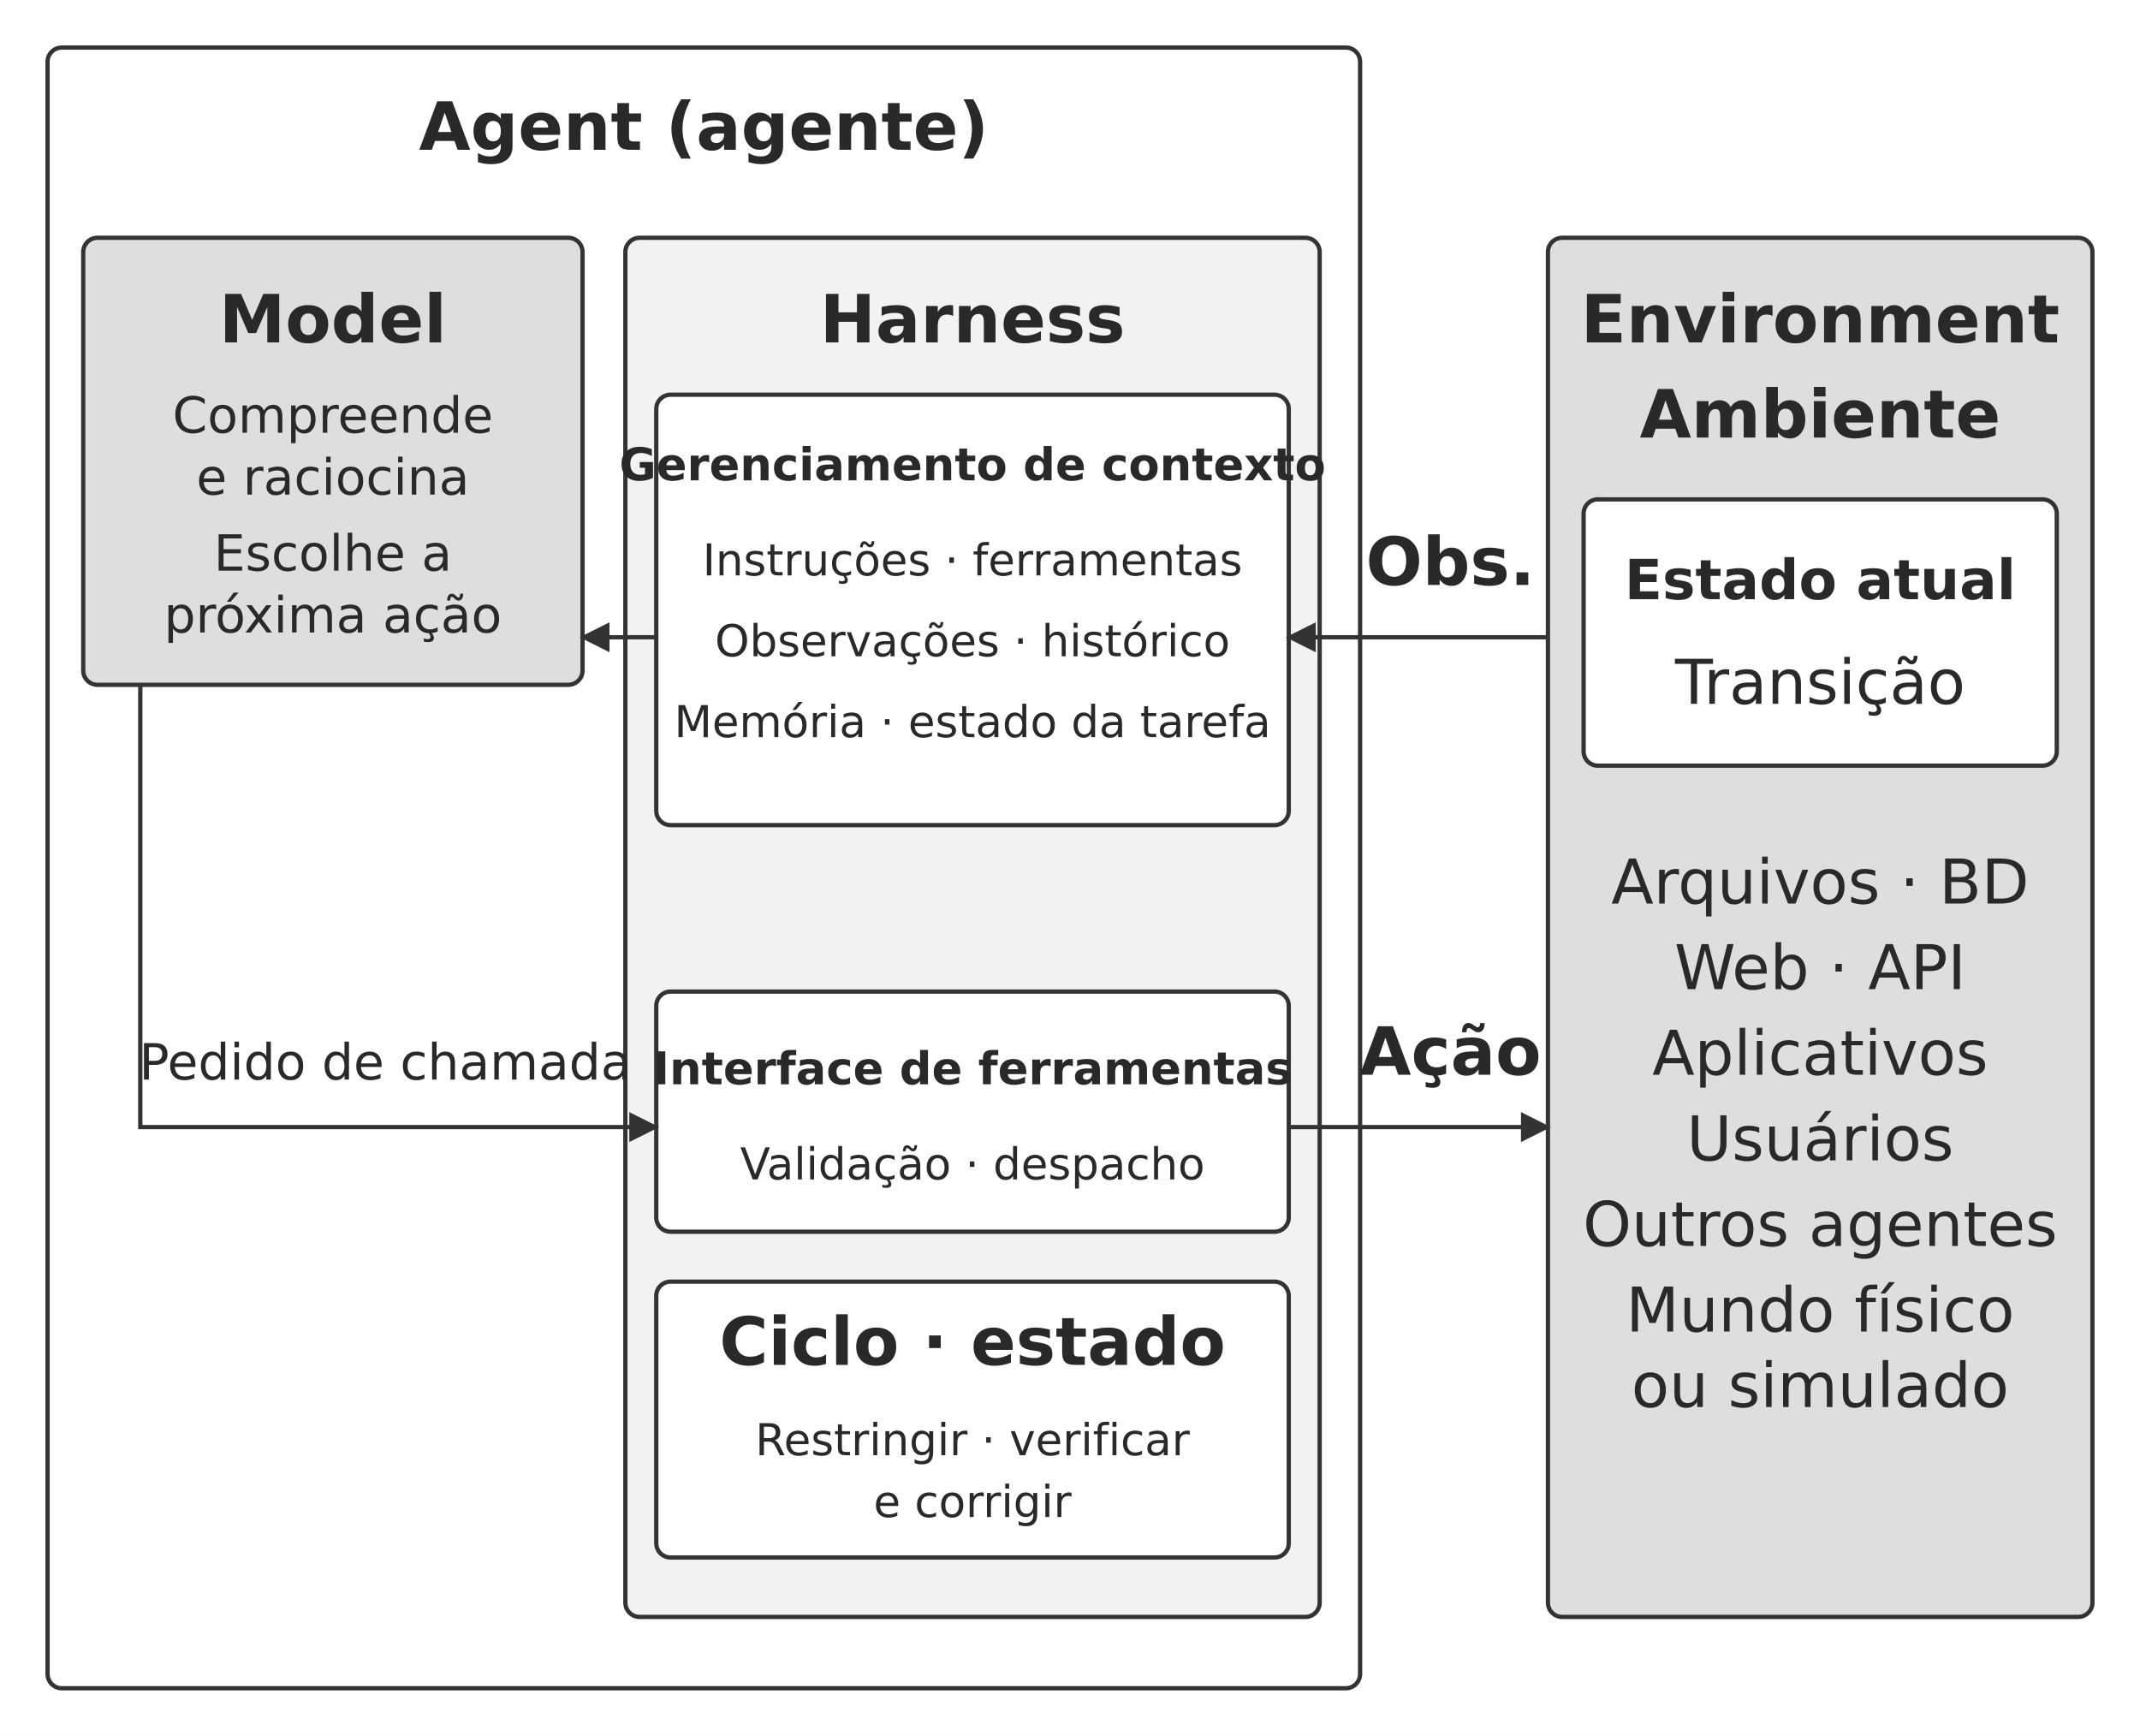
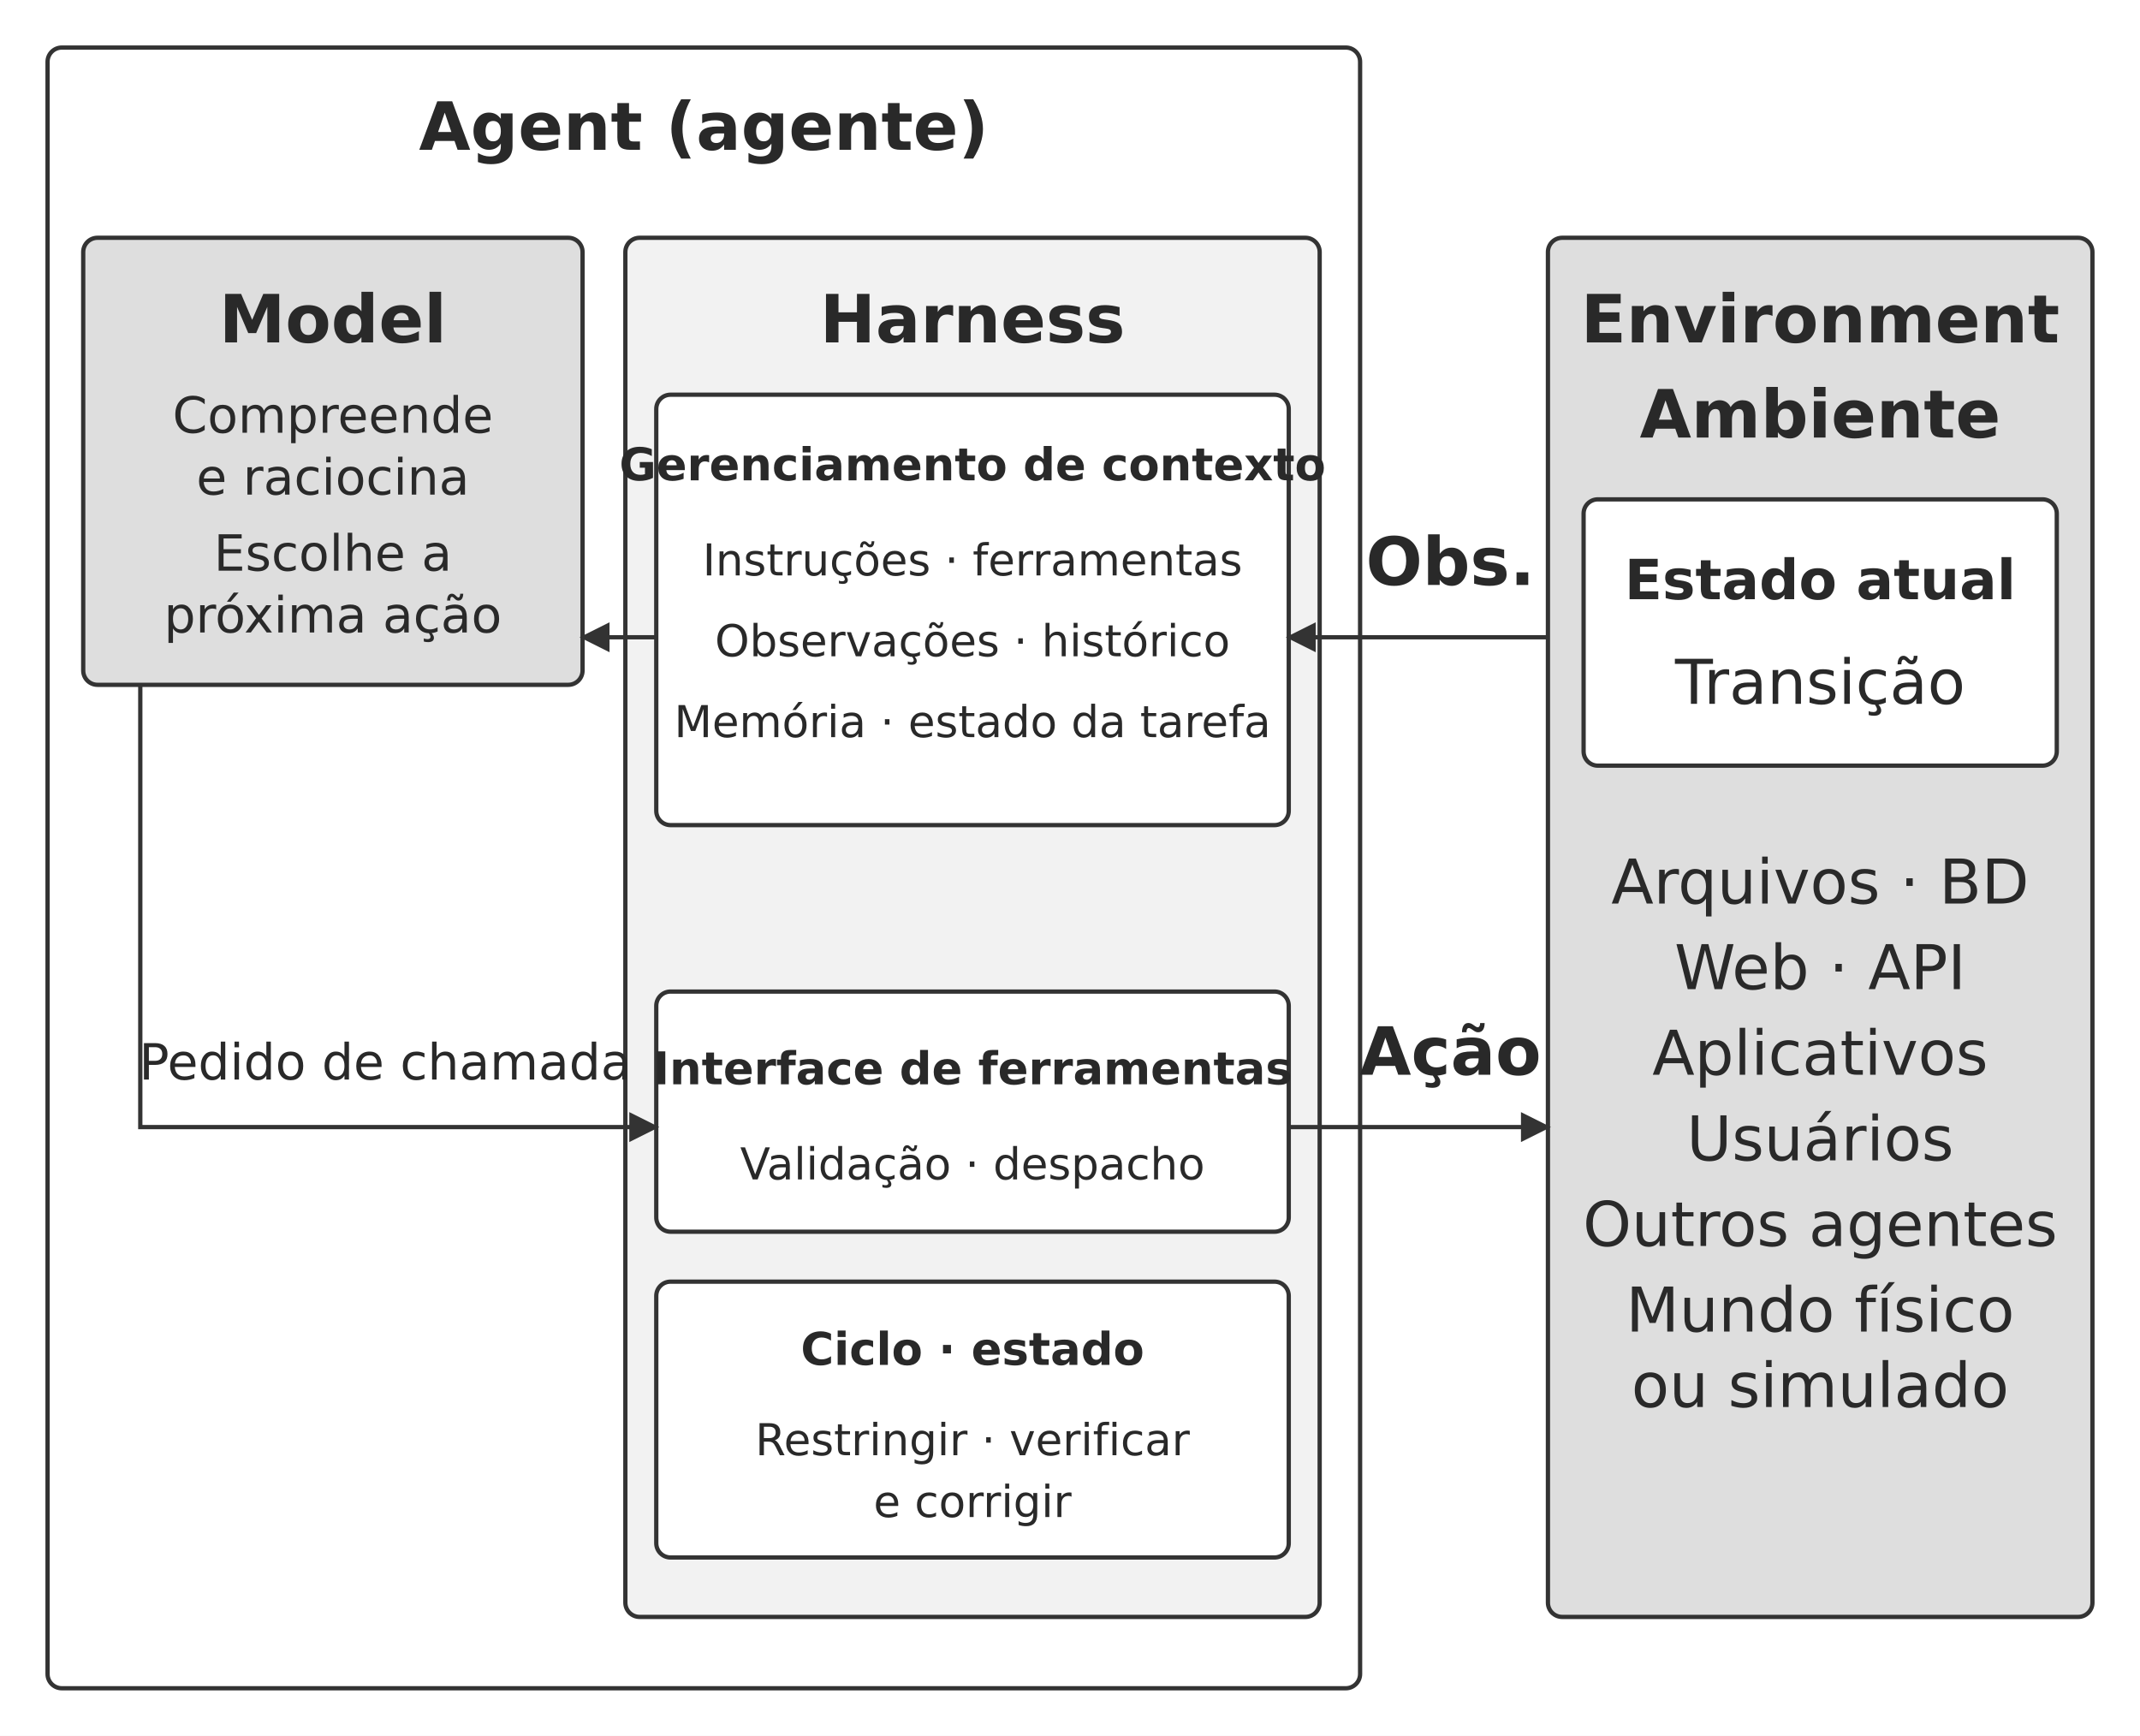
<svg xmlns="http://www.w3.org/2000/svg" width="106.000mm" height="85.978mm" viewBox="0 0 900 730" role="img" aria-labelledby="title desc">
  <defs>
    <marker id="arrow" viewBox="0 0 10 10" refX="9" refY="5" markerWidth="7" markerHeight="7" orient="auto-start-reverse">
      <path d="M0 0 L10 5 L0 10 Z" fill="#333333" />
    </marker>
  </defs>
  <rect width="900" height="730" fill="#ffffff" y="0" />
  <rect x="20" y="20" width="552" height="690" rx="6" fill="#ffffff" stroke="#333333" stroke-width="1.8" />
  <text x="296" y="63" text-anchor="middle" font-family="&quot;DejaVu Sans&quot;, Arial, &quot;Helvetica Neue&quot;, sans-serif" font-size="28.0" font-weight="700" fill="#292929">Agent (agente)</text>
  <rect x="35" y="100" width="210" height="188" rx="6" fill="#dedede" stroke="#333333" stroke-width="1.8" />
  <text x="140" y="144" text-anchor="middle" font-family="&quot;DejaVu Sans&quot;, Arial, &quot;Helvetica Neue&quot;, sans-serif" font-size="28.0" font-weight="700" fill="#292929">Model</text>
  <text x="140" y="182" text-anchor="middle" font-family="&quot;DejaVu Sans&quot;, Arial, &quot;Helvetica Neue&quot;, sans-serif" font-size="21" font-weight="400" fill="#292929">Compreende</text>
  <text x="140" y="208" text-anchor="middle" font-family="&quot;DejaVu Sans&quot;, Arial, &quot;Helvetica Neue&quot;, sans-serif" font-size="21" font-weight="400" fill="#292929">e raciocina</text>
  <text x="140" y="240" text-anchor="middle" font-family="&quot;DejaVu Sans&quot;, Arial, &quot;Helvetica Neue&quot;, sans-serif" font-size="21" font-weight="400" fill="#292929">Escolhe a</text>
  <text x="140" y="266" text-anchor="middle" font-family="&quot;DejaVu Sans&quot;, Arial, &quot;Helvetica Neue&quot;, sans-serif" font-size="21" font-weight="400" fill="#292929">próxima ação</text>
  <rect x="263" y="100" width="292" height="580" rx="6" fill="#f2f2f2" stroke="#333333" stroke-width="1.8" />
  <text x="409" y="144" text-anchor="middle" font-family="&quot;DejaVu Sans&quot;, Arial, &quot;Helvetica Neue&quot;, sans-serif" font-size="28.0" font-weight="700" fill="#292929">Harness</text>
  <rect x="276" y="166" width="266" height="181" rx="6" fill="#ffffff" stroke="#333333" stroke-width="1.8" />
  <text x="409" y="202" text-anchor="middle" font-family="&quot;DejaVu Sans&quot;, Arial, &quot;Helvetica Neue&quot;, sans-serif" font-size="19" font-weight="700" fill="#292929">Gerenciamento de contexto</text>
  <text x="409" y="242" text-anchor="middle" font-family="&quot;DejaVu Sans&quot;, Arial, &quot;Helvetica Neue&quot;, sans-serif" font-size="18.5" font-weight="400" fill="#292929">Instruções · ferramentas</text>
  <text x="409" y="276" text-anchor="middle" font-family="&quot;DejaVu Sans&quot;, Arial, &quot;Helvetica Neue&quot;, sans-serif" font-size="18.5" font-weight="400" fill="#292929">Observações · histórico</text>
  <text x="409" y="310" text-anchor="middle" font-family="&quot;DejaVu Sans&quot;, Arial, &quot;Helvetica Neue&quot;, sans-serif" font-size="18.5" font-weight="400" fill="#292929">Memória · estado da tarefa</text>
  <rect x="276" y="417" width="266" height="101" rx="6" fill="#ffffff" stroke="#333333" stroke-width="1.8" />
  <text x="409" y="456" text-anchor="middle" font-family="&quot;DejaVu Sans&quot;, Arial, &quot;Helvetica Neue&quot;, sans-serif" font-size="19" font-weight="700" fill="#292929">Interface de ferramentas</text>
  <text x="409" y="496" text-anchor="middle" font-family="&quot;DejaVu Sans&quot;, Arial, &quot;Helvetica Neue&quot;, sans-serif" font-size="18.5" font-weight="400" fill="#292929">Validação · despacho</text>
  <rect x="276" y="539" width="266" height="116" rx="6" fill="#ffffff" stroke="#333333" stroke-width="1.8" />
-   <text x="409" y="574" text-anchor="middle" font-family="&quot;DejaVu Sans&quot;, Arial, &quot;Helvetica Neue&quot;, sans-serif" font-size="28.0" font-weight="700" fill="#292929">Ciclo · estado</text>
+   <text x="409" y="574" text-anchor="middle" font-family="&quot;DejaVu Sans&quot;, Arial, &quot;Helvetica Neue&quot;, sans-serif" font-size="19" font-weight="700" fill="#292929">Ciclo · estado</text>
  <text x="409" y="612" text-anchor="middle" font-family="&quot;DejaVu Sans&quot;, Arial, &quot;Helvetica Neue&quot;, sans-serif" font-size="18.5" font-weight="400" fill="#292929">Restringir · verificar</text>
  <text x="409" y="638" text-anchor="middle" font-family="&quot;DejaVu Sans&quot;, Arial, &quot;Helvetica Neue&quot;, sans-serif" font-size="18.5" font-weight="400" fill="#292929">e corrigir</text>
  <path d="M276 268 L245 268" fill="none" stroke="#333333" stroke-width="1.8" marker-end="url(#arrow)" />
  <path d="M59 288 L59 474 L276 474" fill="none" stroke="#333333" stroke-width="1.8" marker-end="url(#arrow)" />
  <text x="162" y="454" text-anchor="middle" font-family="&quot;DejaVu Sans&quot;, Arial, &quot;Helvetica Neue&quot;, sans-serif" font-size="21.0" font-weight="400" fill="#292929">Pedido de chamada</text>
  <rect x="651" y="100" width="229" height="580" rx="6" fill="#dedede" stroke="#333333" stroke-width="1.8" />
  <text x="765.5" y="144" text-anchor="middle" font-family="&quot;DejaVu Sans&quot;, Arial, &quot;Helvetica Neue&quot;, sans-serif" font-size="28.0" font-weight="700" fill="#292929">Environment</text>
  <text x="765.5" y="184" text-anchor="middle" font-family="&quot;DejaVu Sans&quot;, Arial, &quot;Helvetica Neue&quot;, sans-serif" font-size="28.0" font-weight="700" fill="#292929">Ambiente</text>
  <rect x="666" y="210" width="199" height="112" rx="6" fill="#ffffff" stroke="#333333" stroke-width="1.8" />
  <text x="765.5" y="252" text-anchor="middle" font-family="&quot;DejaVu Sans&quot;, Arial, &quot;Helvetica Neue&quot;, sans-serif" font-size="23.3" font-weight="700" fill="#292929">Estado atual</text>
  <text x="765.5" y="296" text-anchor="middle" font-family="&quot;DejaVu Sans&quot;, Arial, &quot;Helvetica Neue&quot;, sans-serif" font-size="26.0" font-weight="400" fill="#292929">Transição</text>
  <text x="765.5" y="380" text-anchor="middle" font-family="&quot;DejaVu Sans&quot;, Arial, &quot;Helvetica Neue&quot;, sans-serif" font-size="26.0" font-weight="400" fill="#292929">Arquivos · BD</text>
  <text x="765.5" y="416" text-anchor="middle" font-family="&quot;DejaVu Sans&quot;, Arial, &quot;Helvetica Neue&quot;, sans-serif" font-size="26.0" font-weight="400" fill="#292929">Web · API</text>
  <text x="765.5" y="452" text-anchor="middle" font-family="&quot;DejaVu Sans&quot;, Arial, &quot;Helvetica Neue&quot;, sans-serif" font-size="26.0" font-weight="400" fill="#292929">Aplicativos</text>
  <text x="765.5" y="488" text-anchor="middle" font-family="&quot;DejaVu Sans&quot;, Arial, &quot;Helvetica Neue&quot;, sans-serif" font-size="26.0" font-weight="400" fill="#292929">Usuários</text>
  <text x="765.5" y="524" text-anchor="middle" font-family="&quot;DejaVu Sans&quot;, Arial, &quot;Helvetica Neue&quot;, sans-serif" font-size="26.0" font-weight="400" fill="#292929">Outros agentes</text>
  <text x="765.5" y="560" text-anchor="middle" font-family="&quot;DejaVu Sans&quot;, Arial, &quot;Helvetica Neue&quot;, sans-serif" font-size="26.0" font-weight="400" fill="#292929">Mundo físico</text>
  <text x="765.5" y="591.72" text-anchor="middle" font-family="&quot;DejaVu Sans&quot;, Arial, &quot;Helvetica Neue&quot;, sans-serif" font-size="26.0" font-weight="400" fill="#292929">ou simulado</text>
  <path d="M651 268 L542 268" fill="none" stroke="#333333" stroke-width="1.8" marker-end="url(#arrow)" />
  <text x="610" y="246" text-anchor="middle" font-family="&quot;DejaVu Sans&quot;, Arial, &quot;Helvetica Neue&quot;, sans-serif" font-size="28.0" font-weight="700" fill="#292929">Obs.</text>
  <path d="M542 474 L651 474" fill="none" stroke="#333333" stroke-width="1.8" marker-end="url(#arrow)" />
  <text x="610" y="452" text-anchor="middle" font-family="&quot;DejaVu Sans&quot;, Arial, &quot;Helvetica Neue&quot;, sans-serif" font-size="28.0" font-weight="700" fill="#292929">Ação</text>
  <defs />
</svg>
